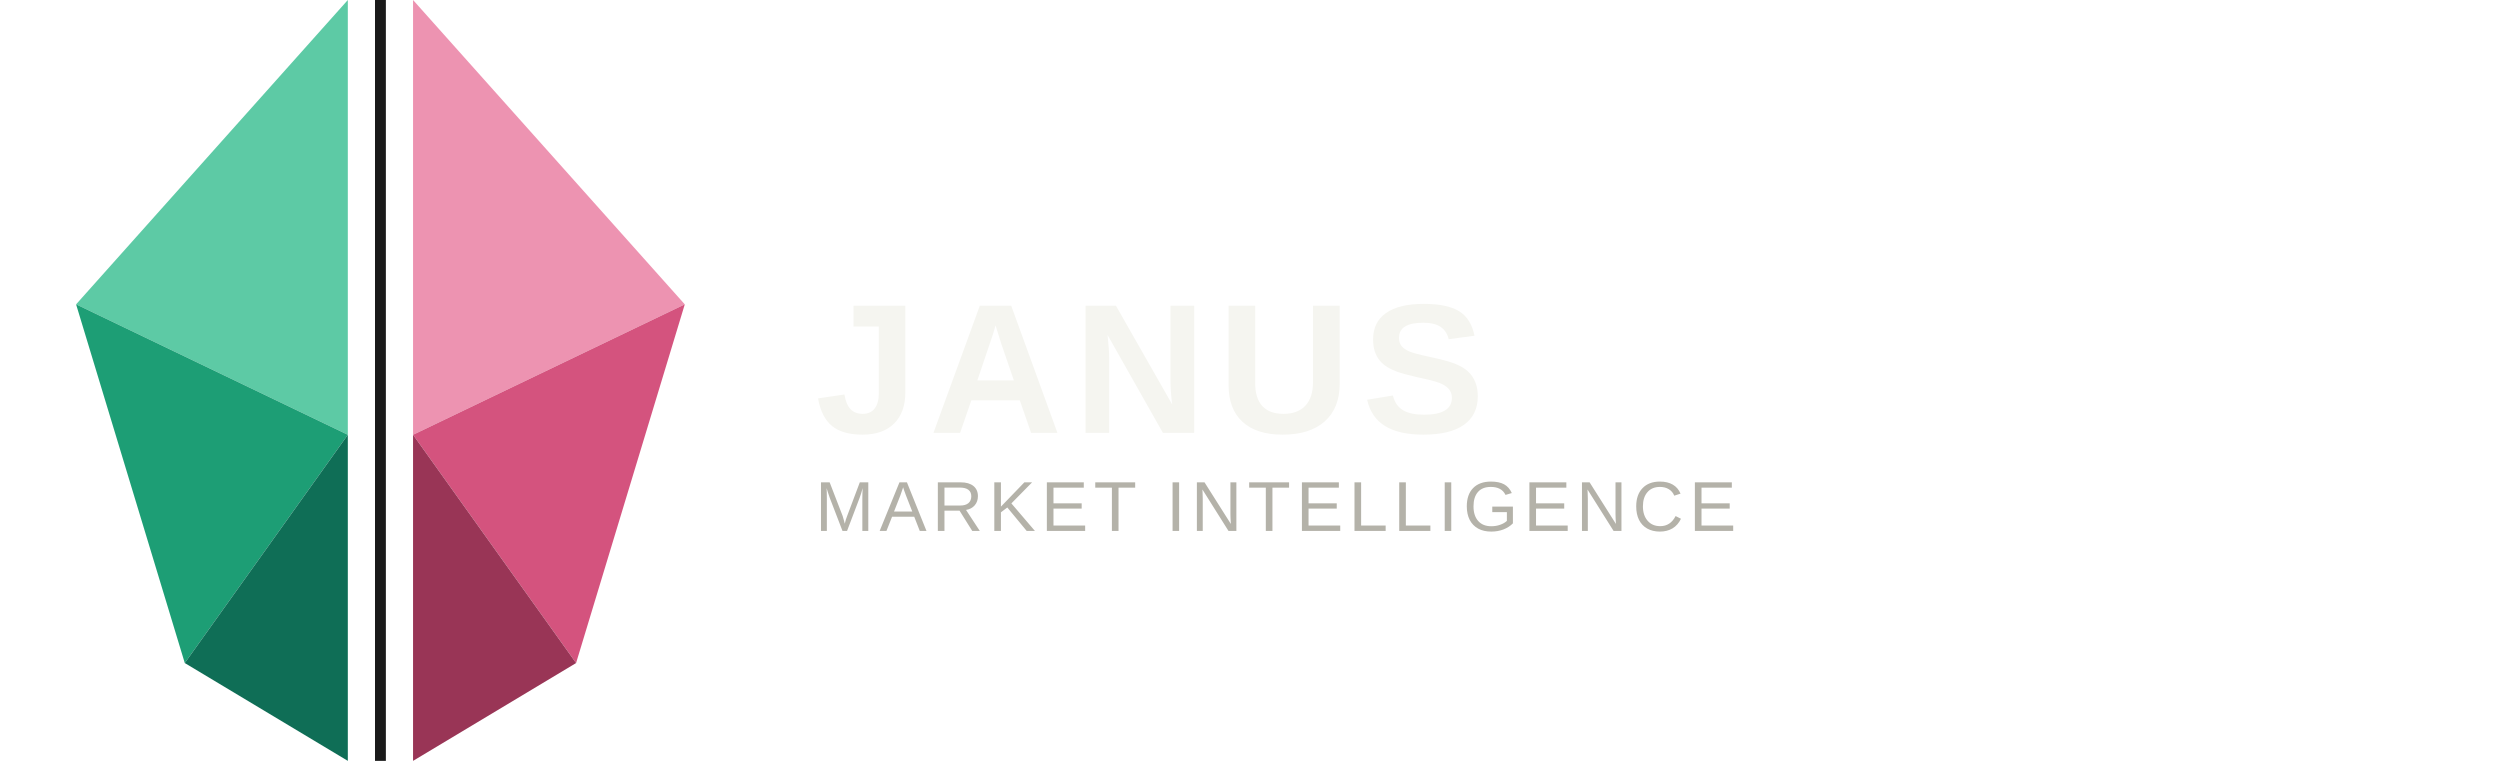
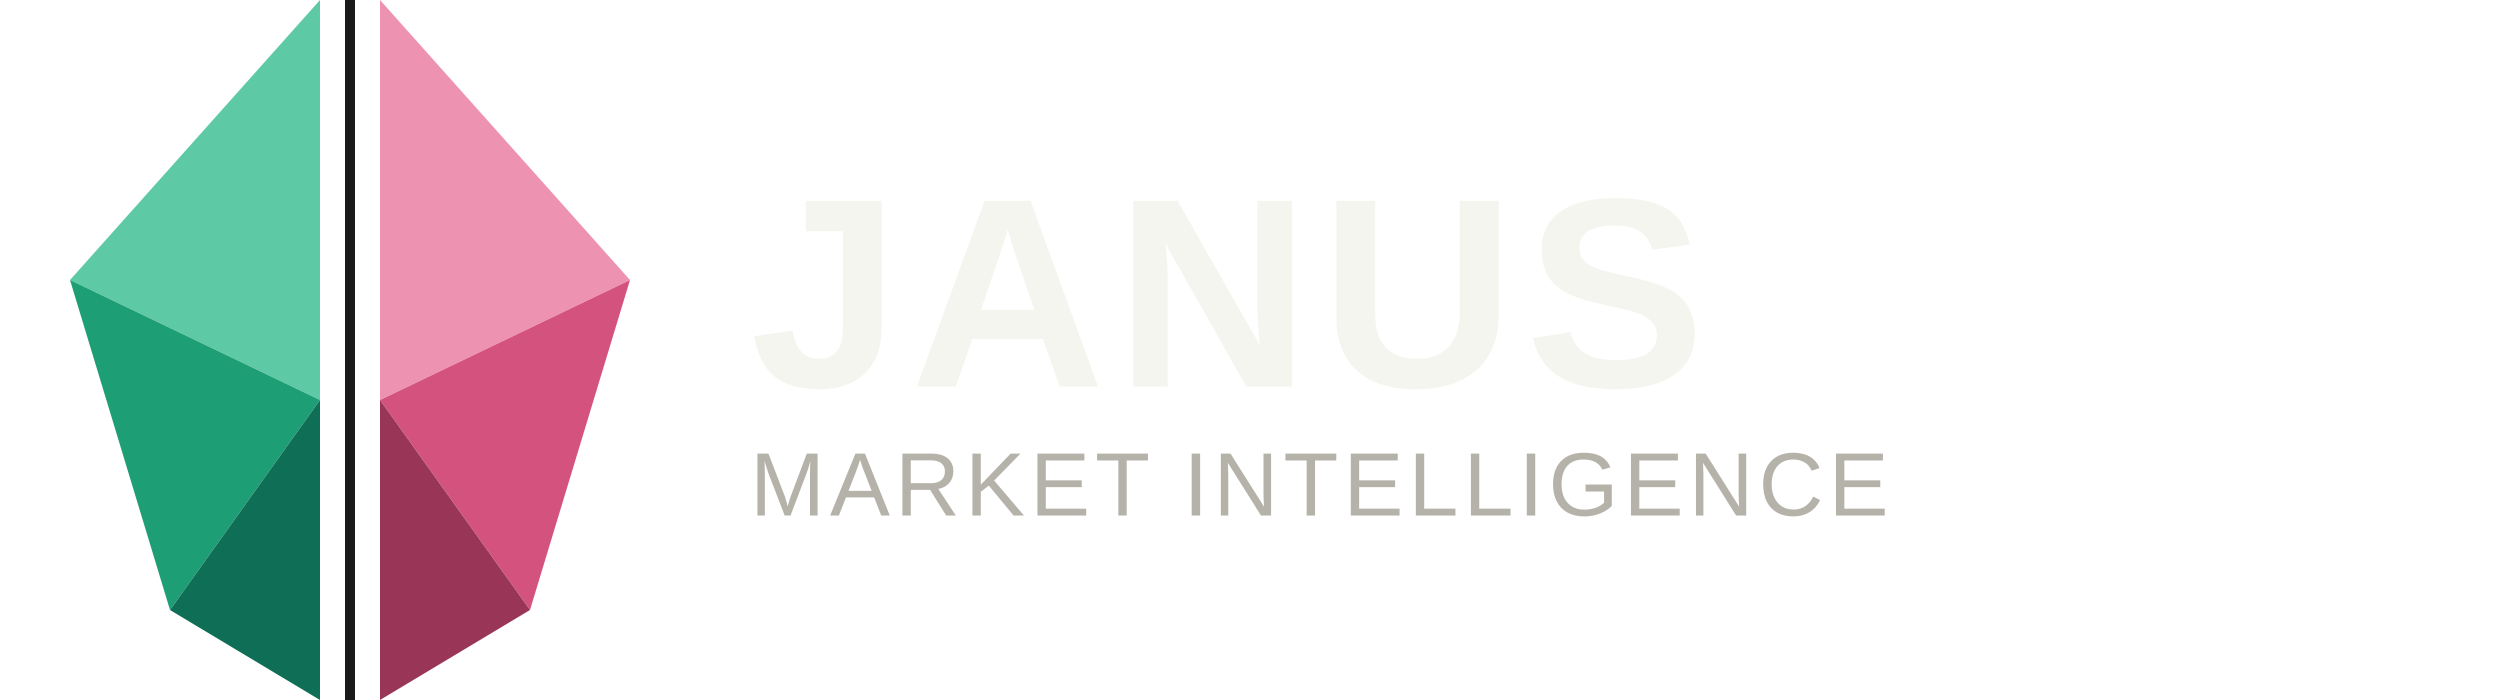
- <svg xmlns="http://www.w3.org/2000/svg" viewBox="0 0 460 140" role="img">
+ <svg xmlns="http://www.w3.org/2000/svg" viewBox="0 0 500 140" role="img">
  <g transform="translate(70,70)">
    <polygon points="-6,-70 -56,-14 -6,10" fill="#5DCAA5" />
    <polygon points="-56,-14 -6,10 -36,52" fill="#1D9E75" />
    <polygon points="-6,10 -36,52 -6,70" fill="#0F6E56" />
    <polygon points="6,-70 56,-14 6,10" fill="#ED93B1" />
    <polygon points="56,-14 6,10 36,52" fill="#D4537E" />
    <polygon points="6,10 36,52 6,70" fill="#993556" />
    <line x1="0" y1="-70" x2="0" y2="70" stroke="#1A1A1A" stroke-width="2" />
  </g>
-   <text x="150" y="70" fill="#F5F5F0" font-family="Arial, Helvetica, sans-serif" font-size="34" font-weight="600" letter-spacing="2" dominant-baseline="middle">JANUS</text>
-   <text x="150" y="94" fill="#B4B2A9" font-family="Arial, Helvetica, sans-serif" font-size="13" letter-spacing="1" dominant-baseline="middle">MARKET INTELLIGENCE</text>
+   <text x="150" y="62" fill="#F5F5F0" font-family="Arial, Helvetica, sans-serif" font-size="54" font-weight="600" letter-spacing="2" dominant-baseline="middle">JANUS</text>
+   <text x="150" y="98" fill="#B4B2A9" font-family="Arial, Helvetica, sans-serif" font-size="18" letter-spacing="1" dominant-baseline="middle">MARKET INTELLIGENCE</text>
</svg>
